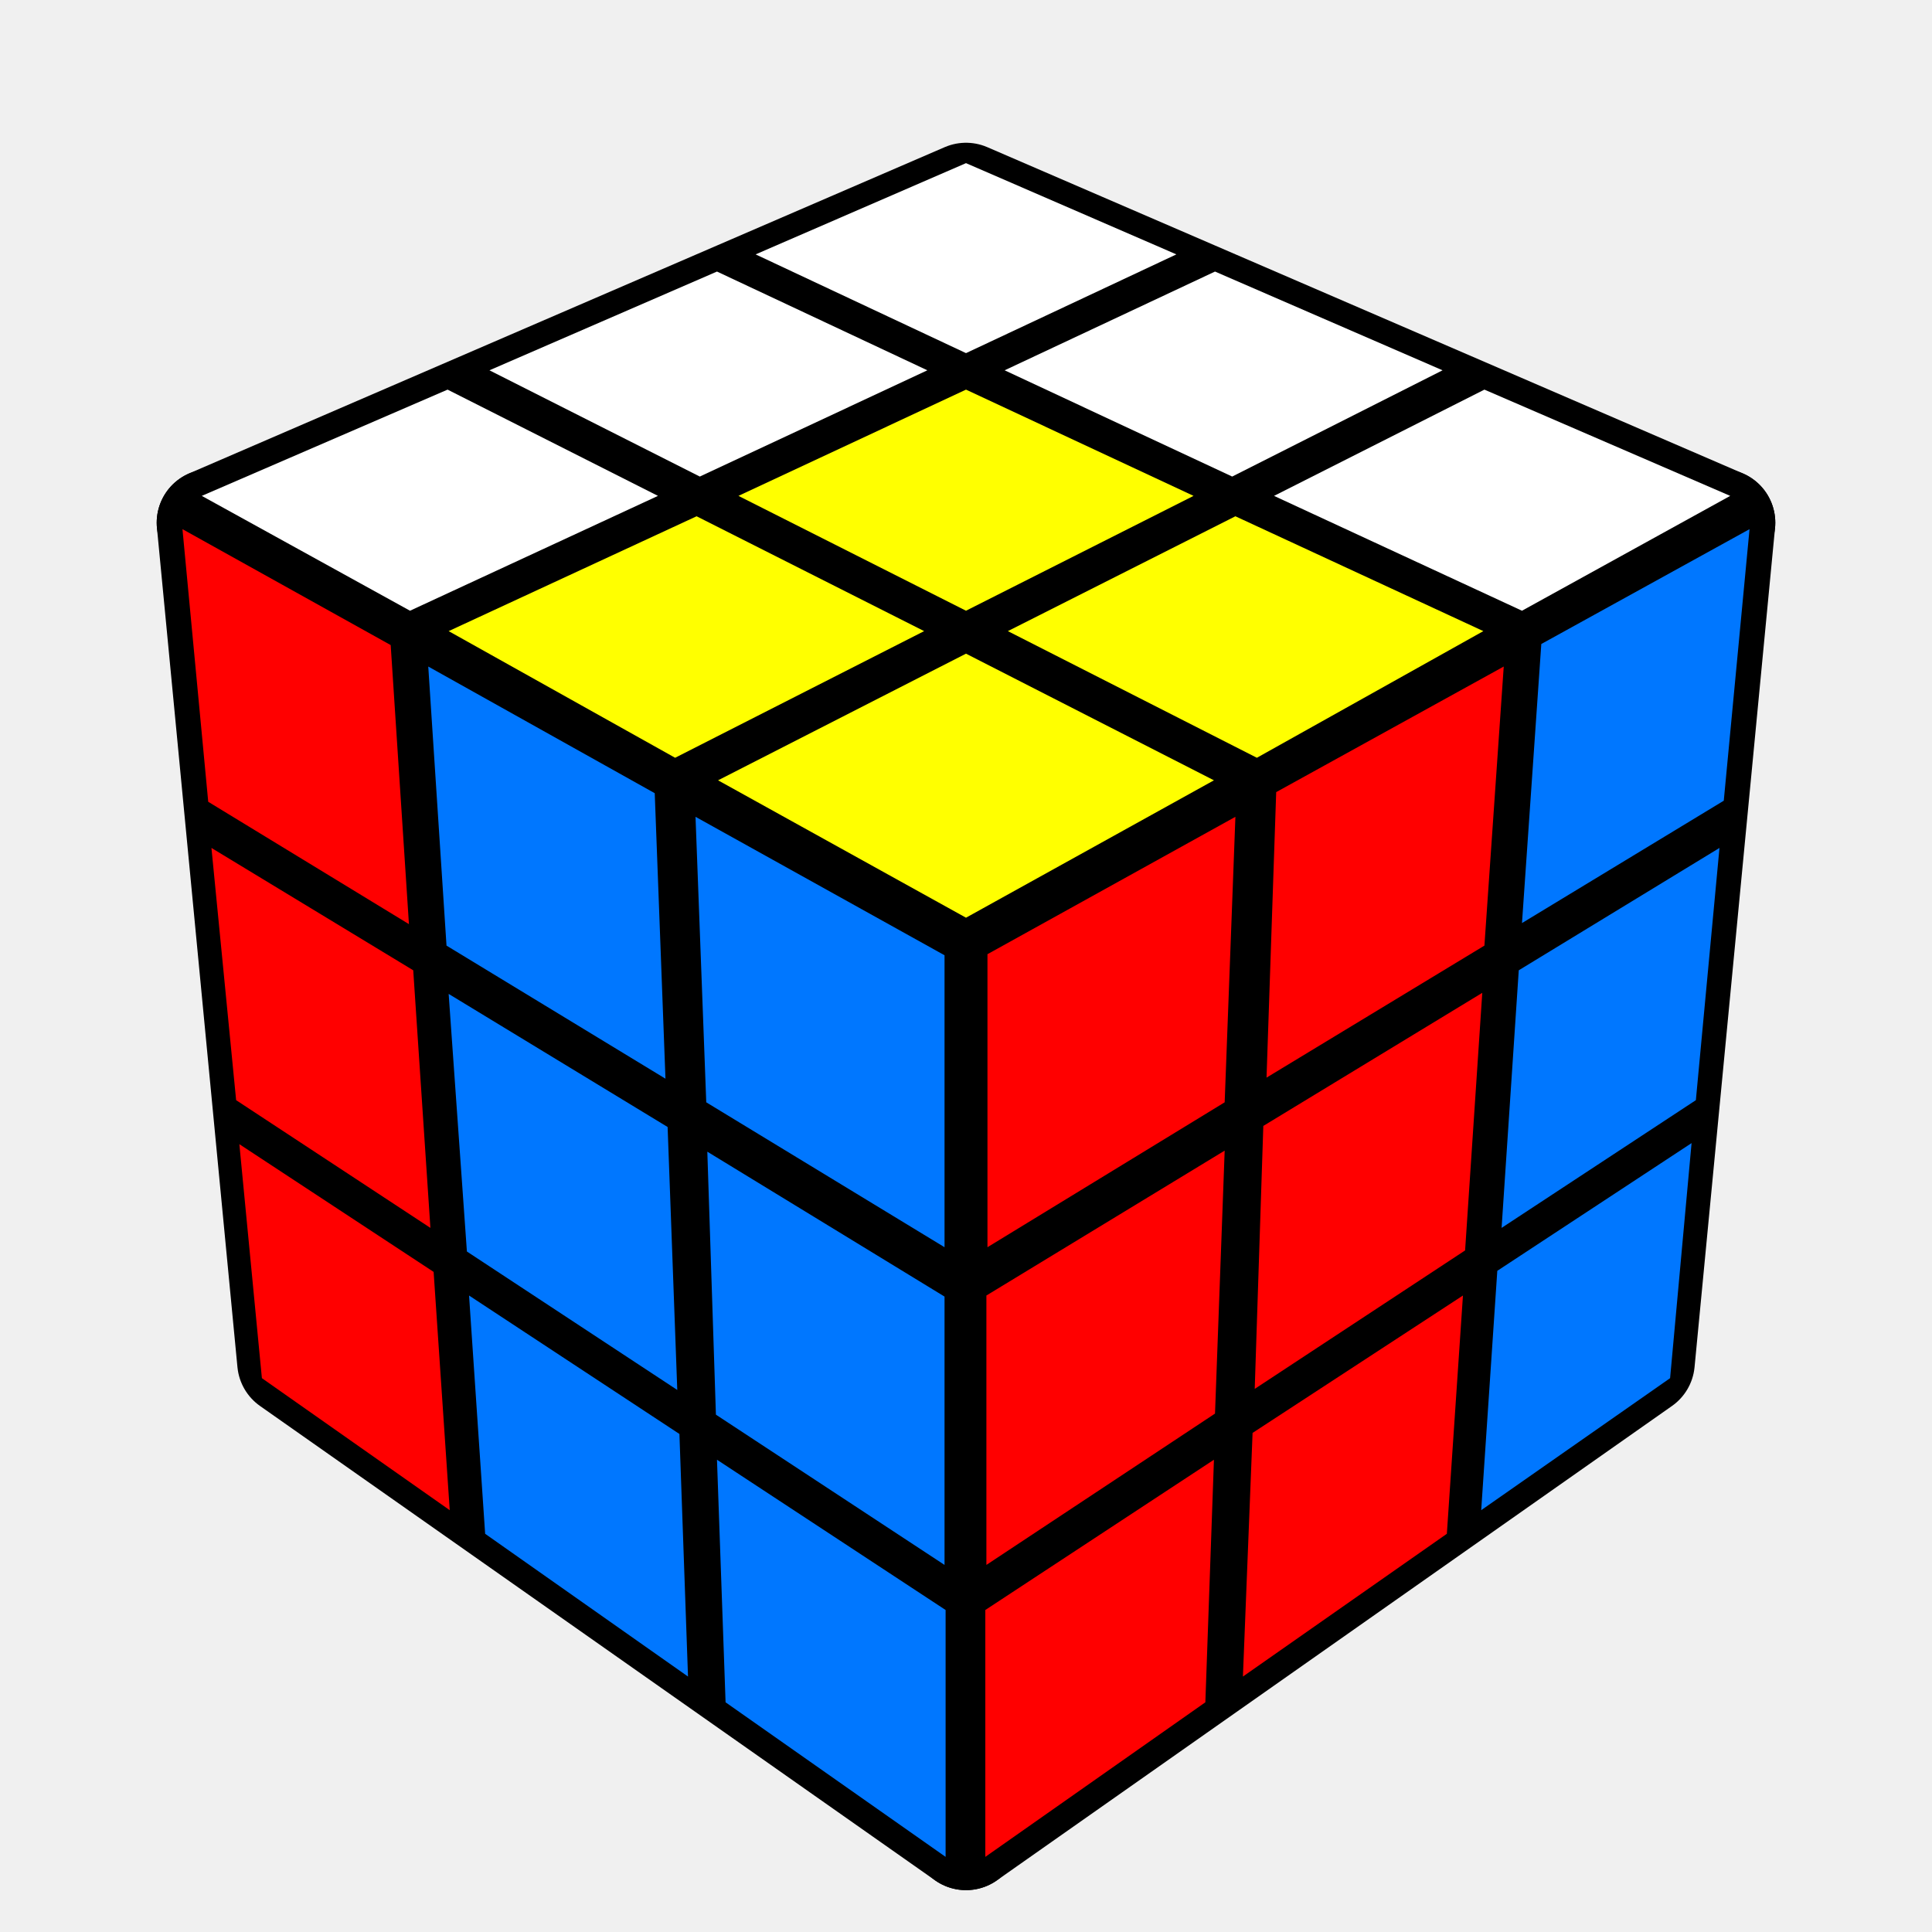
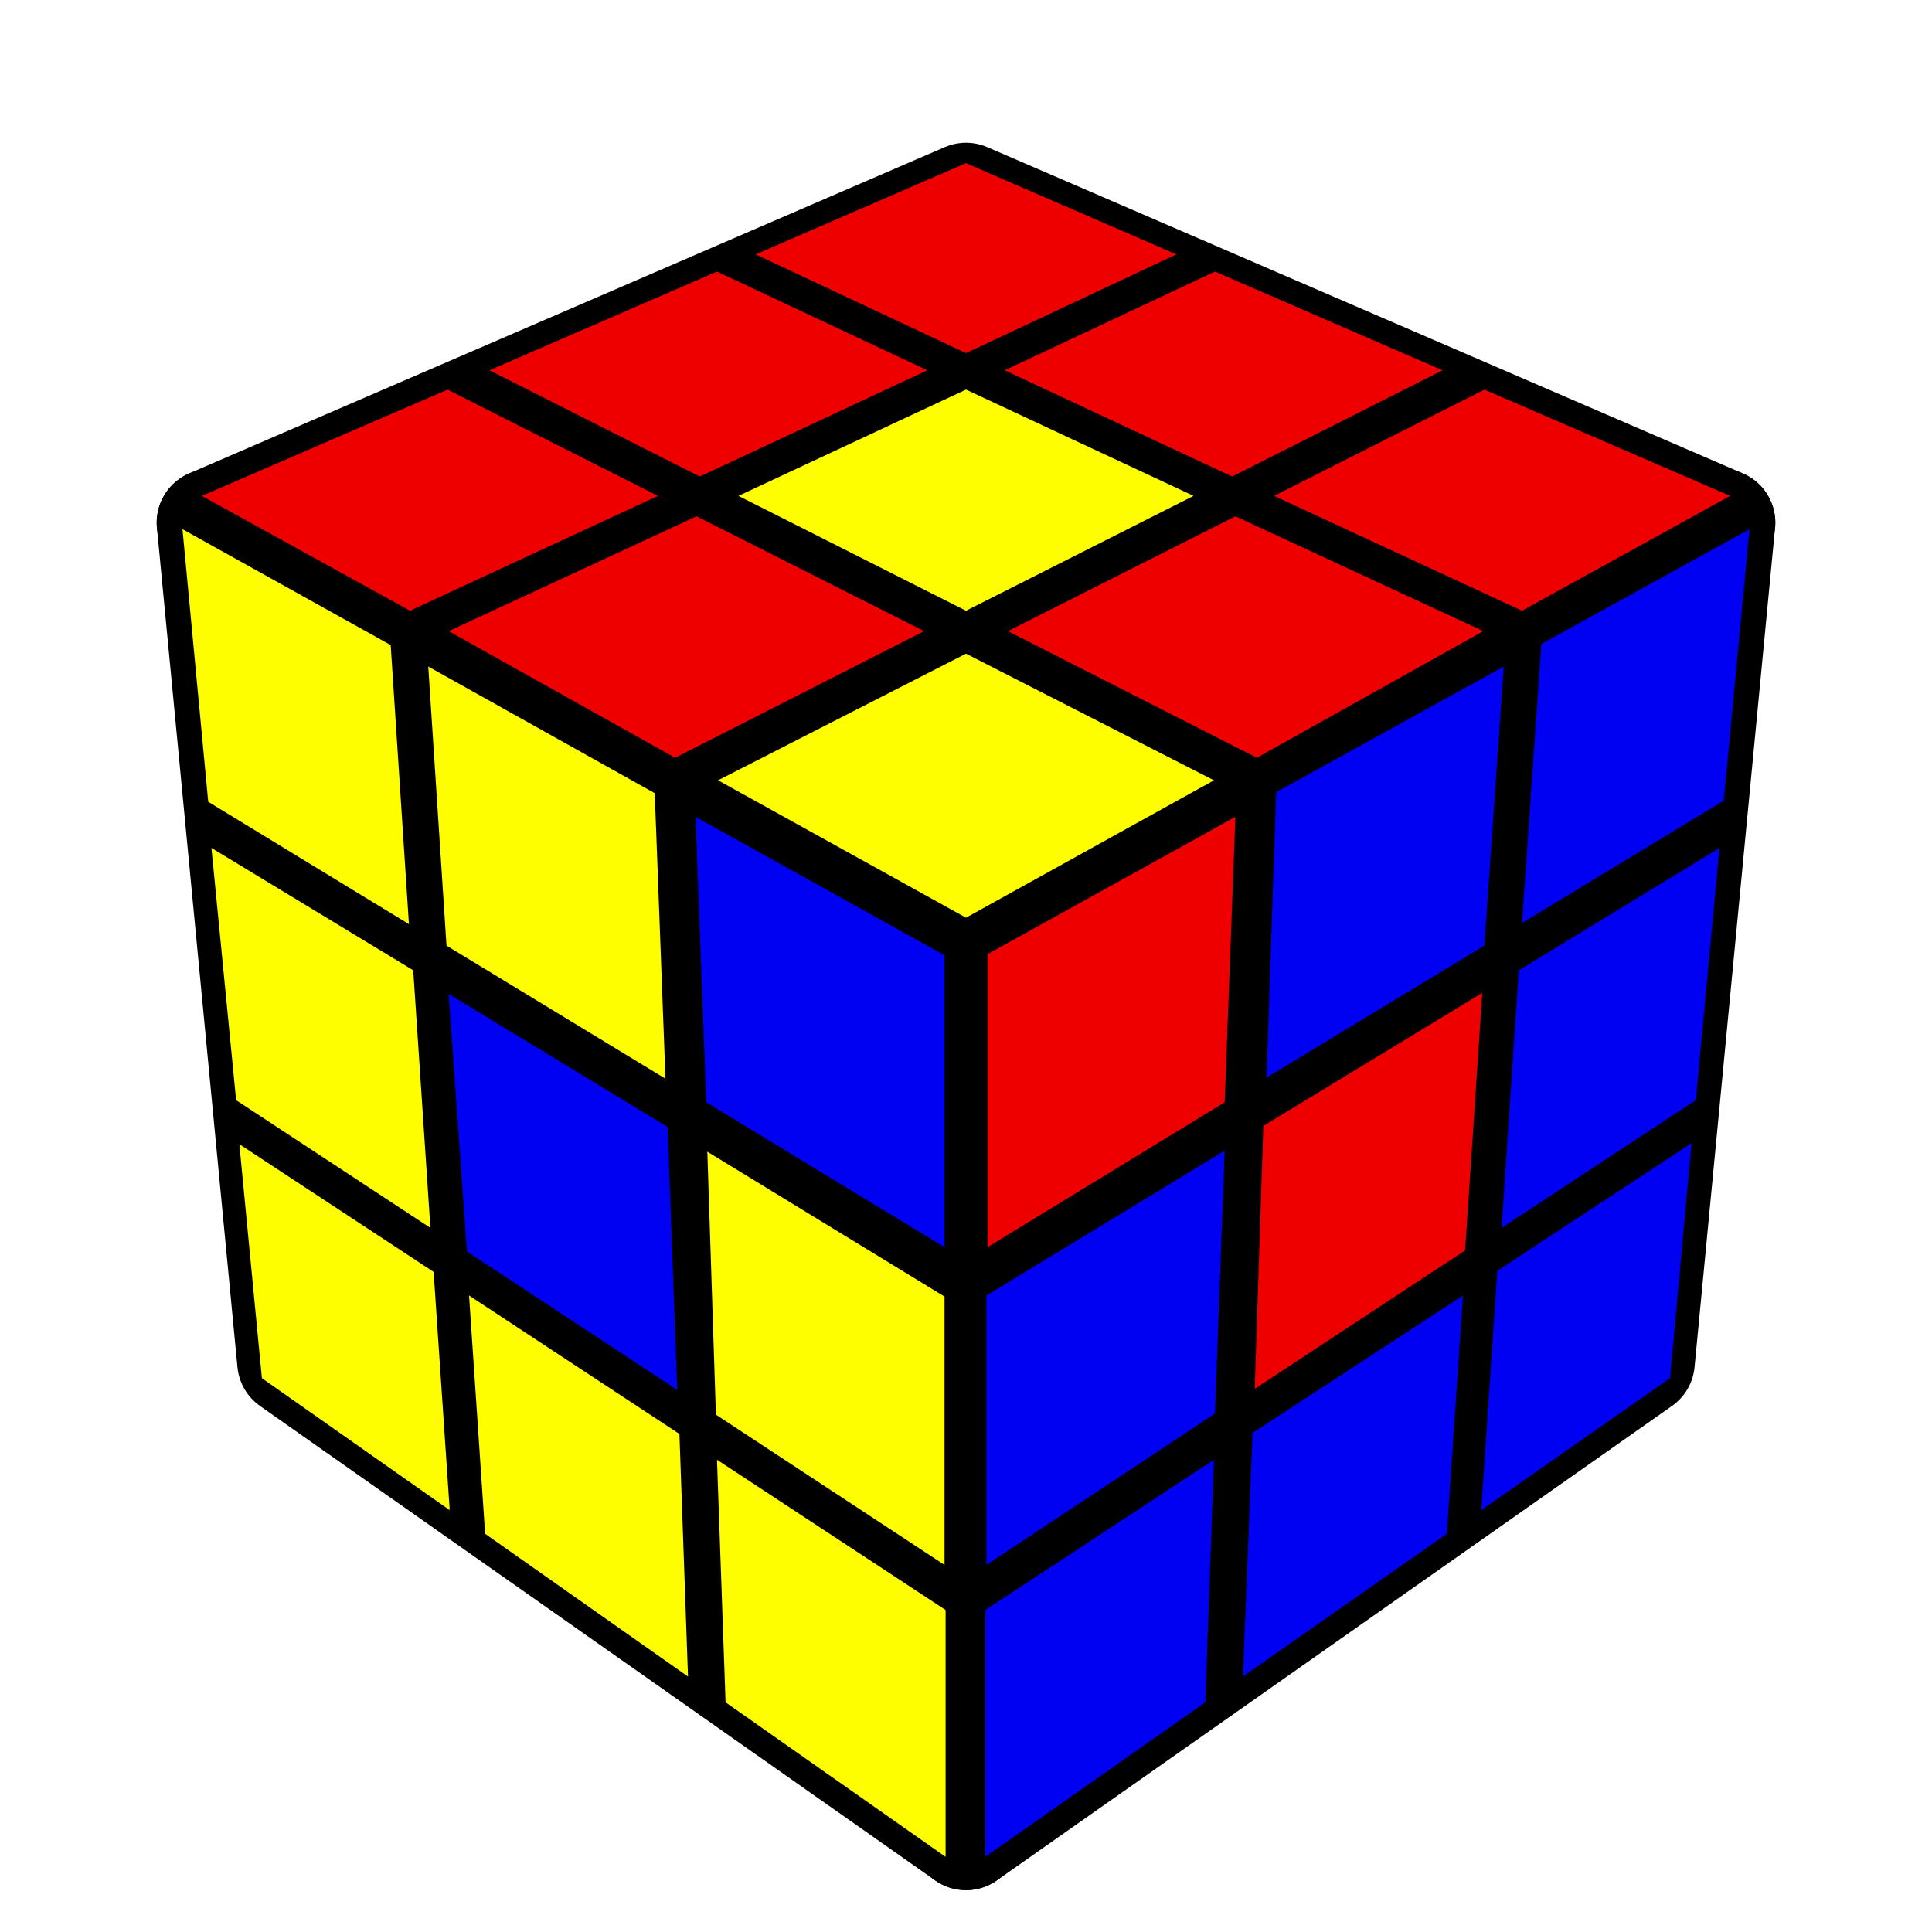
<svg xmlns="http://www.w3.org/2000/svg" version="1.1" width="150" height="150" viewBox="-0.9 -0.9 1.8 1.8">
+   <rect fill="#FFFFFF" x="-0.9" y="-0.9" width="1.8" height="1.8" />
  <g style="stroke-width:0.1;stroke-linejoin:round;opacity:1">
-     <polygon fill="#000000" stroke="#000000" points="-4.9165444344952E-17,-0.717 0.704,-0.413 6.3108540577985E-17,-0.022 -0.704,-0.413" />
-     <polygon fill="#000000" stroke="#000000" points="6.3108540577985E-17,-0.022 0.704,-0.413 0.629,0.369 5.5589468959362E-17,0.811" />
-     <polygon fill="#000000" stroke="#000000" points="-0.704,-0.413 6.3108540577985E-17,-0.022 5.5589468959362E-17,0.811 -0.629,0.369" />
+     <polygon fill="#000000" stroke="#000000" points="-4.9165444345E-17,-0.717 0.704,-0.413 6.3108540578E-17,-0.022 -0.704,-0.413" />
+     <polygon fill="#000000" stroke="#000000" points="6.3108540578E-17,-0.022 0.704,-0.413 0.629,0.369 5.55894689594E-17,0.811" />
+     <polygon fill="#000000" stroke="#000000" points="-0.704,-0.413 6.3108540578E-17,-0.022 5.55894689594E-17,0.811 -0.629,0.369" />
  </g>
  <g style="opacity:1;stroke-opacity:0.5;stroke-width:0;stroke-linejoin:round">
-     <polygon fill="#FFFFFF" stroke="#000000" points="-4.9439549272153E-17,-0.748 0.196,-0.663 -1.6979580126642E-17,-0.571 -0.196,-0.663" />
-     <polygon fill="#FFFFFF" stroke="#000000" points="0.232,-0.647 0.444,-0.555 0.248,-0.456 0.036,-0.555" />
-     <polygon fill="#FFFFFF" stroke="#000000" points="0.483,-0.537 0.712,-0.438 0.518,-0.331 0.287,-0.438" />
-     <polygon fill="#FFFFFF" stroke="#000000" points="-0.232,-0.647 -0.036,-0.555 -0.248,-0.456 -0.444,-0.555" />
-     <polygon fill="#FFFF00" stroke="#000000" points="-1.1906711768916E-17,-0.537 0.212,-0.438 1.3125827139793E-17,-0.331 -0.212,-0.438" />
-     <polygon fill="#FFFF00" stroke="#000000" points="0.251,-0.419 0.482,-0.312 0.271,-0.194 0.039,-0.312" />
-     <polygon fill="#FFFFFF" stroke="#000000" points="-0.483,-0.537 -0.287,-0.438 -0.518,-0.331 -0.712,-0.438" />
-     <polygon fill="#FFFF00" stroke="#000000" points="-0.251,-0.419 -0.039,-0.312 -0.271,-0.194 -0.482,-0.312" />
-     <polygon fill="#FFFF00" stroke="#000000" points="1.9219742927126E-17,-0.291 0.231,-0.173 6.3251582941518E-17,-0.045 -0.231,-0.173" />
-     <polygon fill="#FF0000" stroke="#000000" points="0.02,-0.011 0.251,-0.139 0.241,0.127 0.02,0.262" />
-     <polygon fill="#FF0000" stroke="#000000" points="0.289,-0.162 0.501,-0.279 0.483,-0.019 0.28,0.104" />
-     <polygon fill="#0077FF" stroke="#000000" points="0.536,-0.3 0.73,-0.407 0.706,-0.154 0.518,-0.04" />
-     <polygon fill="#FF0000" stroke="#000000" points="0.019,0.307 0.241,0.172 0.232,0.417 0.019,0.558" />
-     <polygon fill="#FF0000" stroke="#000000" points="0.277,0.149 0.481,0.025 0.465,0.265 0.269,0.394" />
-     <polygon fill="#0077FF" stroke="#000000" points="0.515,0.004 0.702,-0.11 0.68,0.125 0.499,0.244" />
-     <polygon fill="#FF0000" stroke="#000000" points="0.018,0.6 0.231,0.46 0.223,0.686 0.018,0.83" />
-     <polygon fill="#FF0000" stroke="#000000" points="0.267,0.435 0.463,0.307 0.448,0.529 0.258,0.662" />
-     <polygon fill="#0077FF" stroke="#000000" points="0.495,0.284 0.676,0.165 0.656,0.384 0.48,0.507" />
-     <polygon fill="#FF0000" stroke="#000000" points="-0.73,-0.407 -0.536,-0.299 -0.519,-0.039 -0.706,-0.153" />
-     <polygon fill="#0077FF" stroke="#000000" points="-0.501,-0.279 -0.29,-0.161 -0.28,0.105 -0.484,-0.019" />
-     <polygon fill="#0077FF" stroke="#000000" points="-0.252,-0.139 -0.02,-0.01 -0.02,0.262 -0.242,0.127" />
-     <polygon fill="#FF0000" stroke="#000000" points="-0.703,-0.11 -0.515,0.004 -0.499,0.244 -0.68,0.125" />
-     <polygon fill="#0077FF" stroke="#000000" points="-0.482,0.026 -0.278,0.15 -0.269,0.395 -0.465,0.266" />
-     <polygon fill="#0077FF" stroke="#000000" points="-0.241,0.173 -0.02,0.308 -0.02,0.558 -0.233,0.418" />
-     <polygon fill="#FF0000" stroke="#000000" points="-0.677,0.166 -0.496,0.285 -0.481,0.507 -0.656,0.384" />
-     <polygon fill="#0077FF" stroke="#000000" points="-0.463,0.307 -0.267,0.436 -0.259,0.662 -0.448,0.529" />
-     <polygon fill="#0077FF" stroke="#000000" points="-0.232,0.46 -0.019,0.6 -0.019,0.83 -0.224,0.686" />
+     <polygon fill="#EE0000" stroke="#000000" points="-4.94395492722E-17,-0.748 0.196,-0.663 -1.69795801266E-17,-0.571 -0.196,-0.663" />
+     <polygon fill="#EE0000" stroke="#000000" points="0.232,-0.647 0.444,-0.555 0.248,-0.456 0.036,-0.555" />
+     <polygon fill="#EE0000" stroke="#000000" points="0.483,-0.537 0.712,-0.438 0.518,-0.331 0.287,-0.438" />
+     <polygon fill="#EE0000" stroke="#000000" points="-0.232,-0.647 -0.036,-0.555 -0.248,-0.456 -0.444,-0.555" />
+     <polygon fill="#FEFE00" stroke="#000000" points="-1.19067117689E-17,-0.537 0.212,-0.438 1.31258271398E-17,-0.331 -0.212,-0.438" />
+     <polygon fill="#EE0000" stroke="#000000" points="0.251,-0.419 0.482,-0.312 0.271,-0.194 0.039,-0.312" />
+     <polygon fill="#EE0000" stroke="#000000" points="-0.483,-0.537 -0.287,-0.438 -0.518,-0.331 -0.712,-0.438" />
+     <polygon fill="#EE0000" stroke="#000000" points="-0.251,-0.419 -0.039,-0.312 -0.271,-0.194 -0.482,-0.312" />
+     <polygon fill="#FEFE00" stroke="#000000" points="1.92197429271E-17,-0.291 0.231,-0.173 6.32515829415E-17,-0.045 -0.231,-0.173" />
+     <polygon fill="#EE0000" stroke="#000000" points="0.02,-0.011 0.251,-0.139 0.241,0.127 0.02,0.262" />
+     <polygon fill="#0000F2" stroke="#000000" points="0.289,-0.162 0.501,-0.279 0.483,-0.019 0.28,0.104" />
+     <polygon fill="#0000F2" stroke="#000000" points="0.536,-0.3 0.73,-0.407 0.706,-0.154 0.518,-0.04" />
+     <polygon fill="#0000F2" stroke="#000000" points="0.019,0.307 0.241,0.172 0.232,0.417 0.019,0.558" />
+     <polygon fill="#EE0000" stroke="#000000" points="0.277,0.149 0.481,0.025 0.465,0.265 0.269,0.394" />
+     <polygon fill="#0000F2" stroke="#000000" points="0.515,0.004 0.702,-0.11 0.68,0.125 0.499,0.244" />
+     <polygon fill="#0000F2" stroke="#000000" points="0.018,0.6 0.231,0.46 0.223,0.686 0.018,0.83" />
+     <polygon fill="#0000F2" stroke="#000000" points="0.267,0.435 0.463,0.307 0.448,0.529 0.258,0.662" />
+     <polygon fill="#0000F2" stroke="#000000" points="0.495,0.284 0.676,0.165 0.656,0.384 0.48,0.507" />
+     <polygon fill="#FEFE00" stroke="#000000" points="-0.73,-0.407 -0.536,-0.299 -0.519,-0.039 -0.706,-0.153" />
+     <polygon fill="#FEFE00" stroke="#000000" points="-0.501,-0.279 -0.29,-0.161 -0.28,0.105 -0.484,-0.019" />
+     <polygon fill="#0000F2" stroke="#000000" points="-0.252,-0.139 -0.02,-0.01 -0.02,0.262 -0.242,0.127" />
+     <polygon fill="#FEFE00" stroke="#000000" points="-0.703,-0.11 -0.515,0.004 -0.499,0.244 -0.68,0.125" />
+     <polygon fill="#0000F2" stroke="#000000" points="-0.482,0.026 -0.278,0.15 -0.269,0.395 -0.465,0.266" />
+     <polygon fill="#FEFE00" stroke="#000000" points="-0.241,0.173 -0.02,0.308 -0.02,0.558 -0.233,0.418" />
+     <polygon fill="#FEFE00" stroke="#000000" points="-0.677,0.166 -0.496,0.285 -0.481,0.507 -0.656,0.384" />
+     <polygon fill="#FEFE00" stroke="#000000" points="-0.463,0.307 -0.267,0.436 -0.259,0.662 -0.448,0.529" />
+     <polygon fill="#FEFE00" stroke="#000000" points="-0.232,0.46 -0.019,0.6 -0.019,0.83 -0.224,0.686" />
  </g>
</svg>
